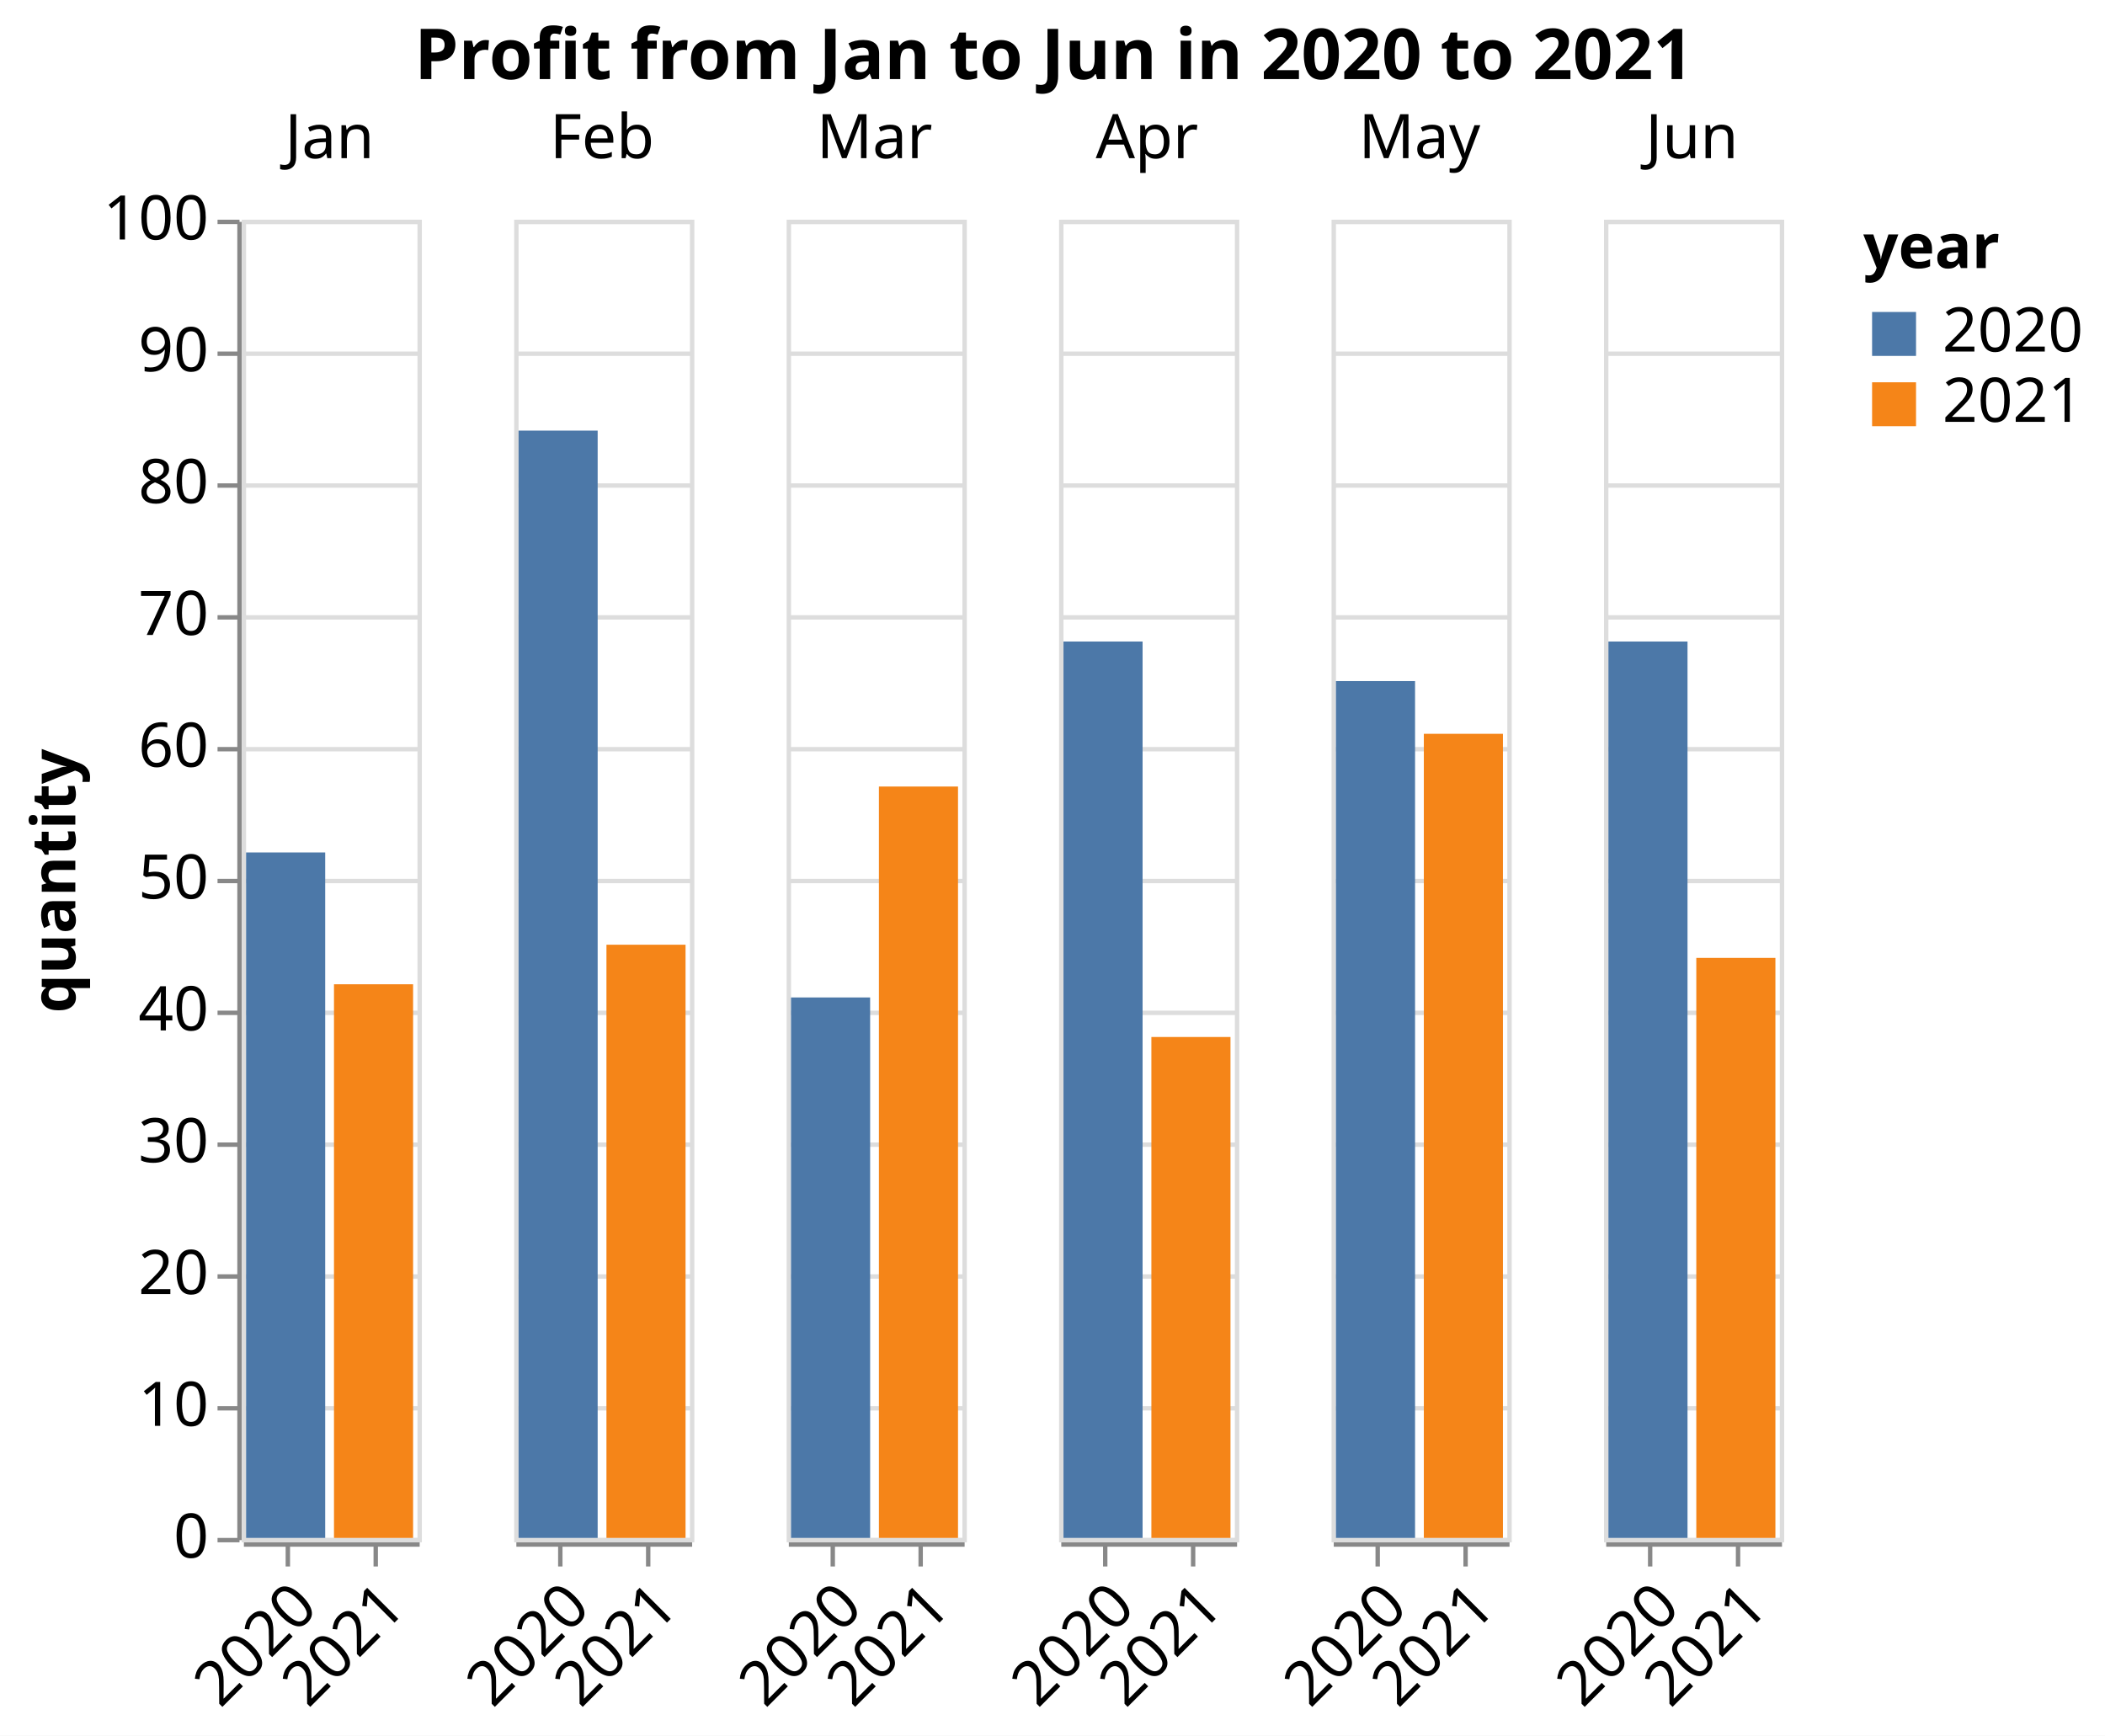
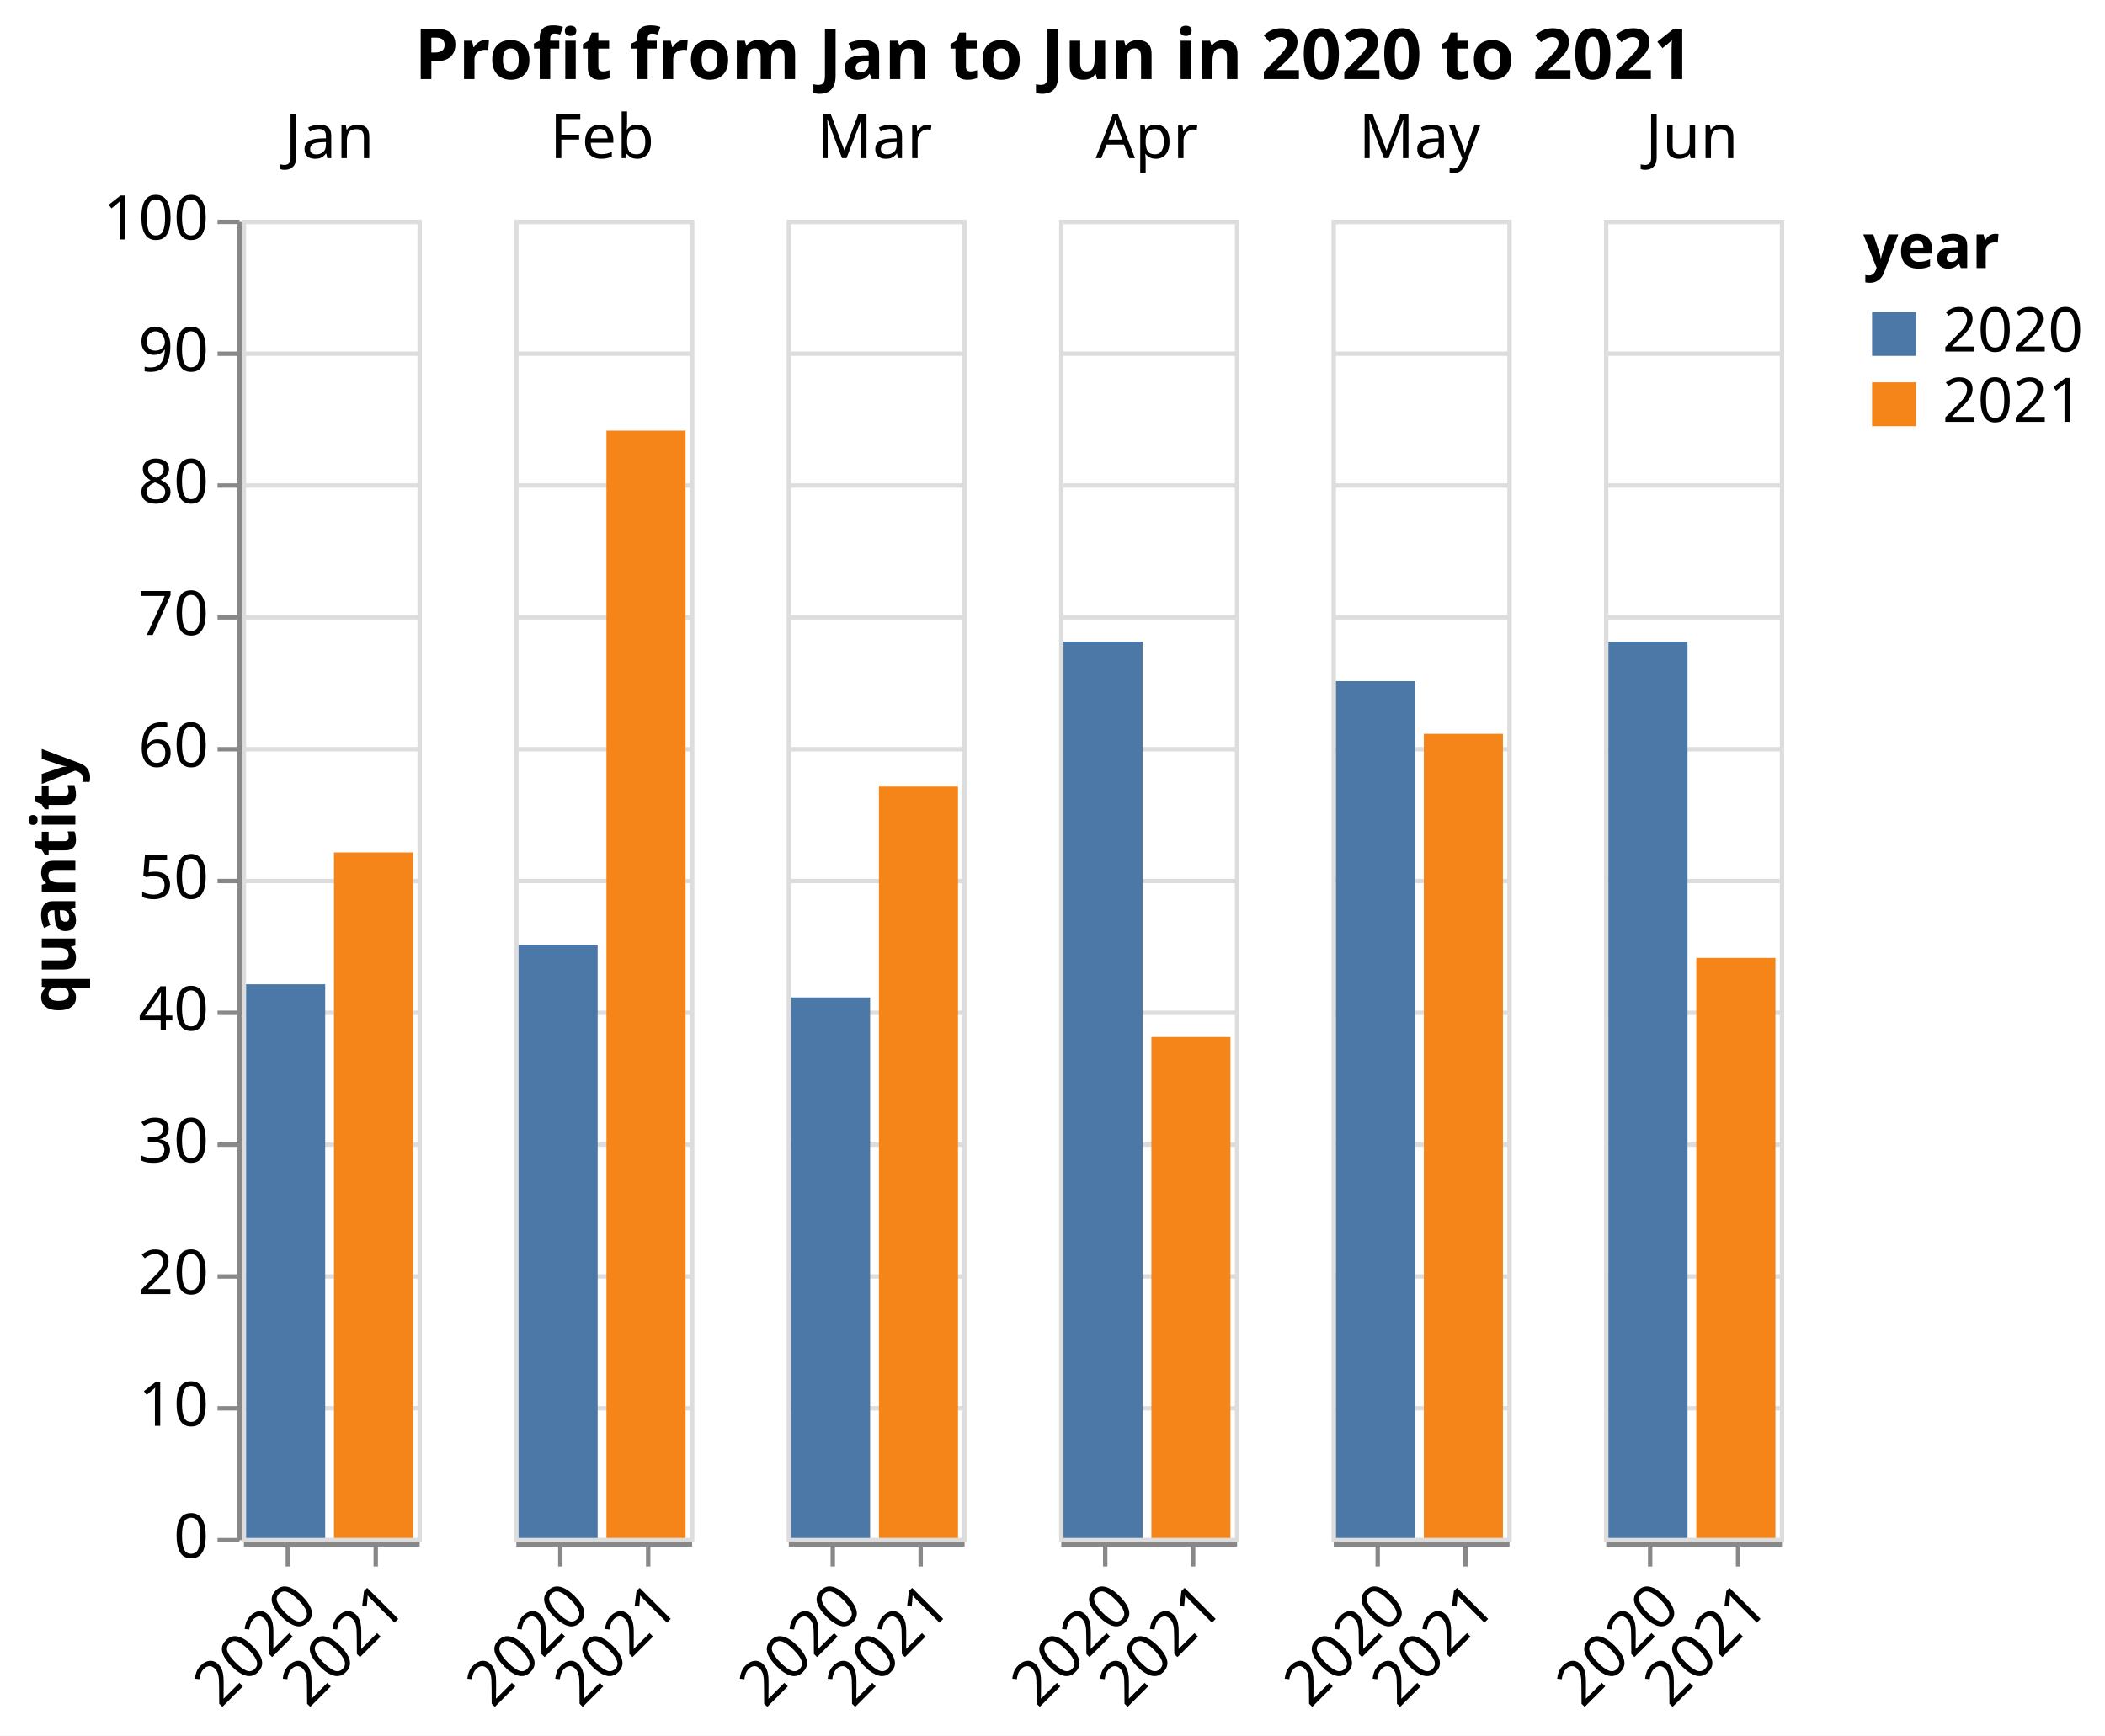
<svg xmlns="http://www.w3.org/2000/svg" version="1.1" class="marks" width="479" height="395" viewBox="0 0 479 395">
  <rect width="479" height="395" fill="white" />
  <g fill="none" stroke-miterlimit="10" transform="translate(55,50)">
    <g class="mark-group role-frame root" role="graphics-object" aria-roledescription="group mark container">
      <g transform="translate(0,0)">
        <path class="background" aria-hidden="true" d="M0,0h0v0h0Z" />
        <g>
          <g class="mark-group role-row-header row_header" role="graphics-object" aria-roledescription="group mark container">
            <g transform="translate(-1,0)">
              <path class="background" aria-hidden="true" d="M0,0h0v300h0Z" />
              <g>
                <g class="mark-group role-axis" role="graphics-symbol" aria-roledescription="axis" aria-label="Y-axis titled 'quantity' for a linear scale with values from 0 to 100">
                  <g transform="translate(0.5,0.5)">
                    <path class="background" aria-hidden="true" d="M0,0h0v0h0Z" pointer-events="none" />
                    <g>
                      <g class="mark-rule role-axis-tick" pointer-events="none">
                        <line transform="translate(0,300)" x2="-5" y2="0" stroke="#888" stroke-width="1" opacity="1" />
                        <line transform="translate(0,270)" x2="-5" y2="0" stroke="#888" stroke-width="1" opacity="1" />
                        <line transform="translate(0,240)" x2="-5" y2="0" stroke="#888" stroke-width="1" opacity="1" />
                        <line transform="translate(0,210)" x2="-5" y2="0" stroke="#888" stroke-width="1" opacity="1" />
                        <line transform="translate(0,180)" x2="-5" y2="0" stroke="#888" stroke-width="1" opacity="1" />
                        <line transform="translate(0,150)" x2="-5" y2="0" stroke="#888" stroke-width="1" opacity="1" />
                        <line transform="translate(0,120)" x2="-5" y2="0" stroke="#888" stroke-width="1" opacity="1" />
                        <line transform="translate(0,90)" x2="-5" y2="0" stroke="#888" stroke-width="1" opacity="1" />
                        <line transform="translate(0,60)" x2="-5" y2="0" stroke="#888" stroke-width="1" opacity="1" />
                        <line transform="translate(0,30)" x2="-5" y2="0" stroke="#888" stroke-width="1" opacity="1" />
                        <line transform="translate(0,0)" x2="-5" y2="0" stroke="#888" stroke-width="1" opacity="1" />
                      </g>
                      <g class="mark-text role-axis-label" pointer-events="none">
                        <text text-anchor="end" transform="translate(-7,304)" font-family="sans-serif" font-size="14px" fill="#000" opacity="1">0</text>
                        <text text-anchor="end" transform="translate(-7,274)" font-family="sans-serif" font-size="14px" fill="#000" opacity="1">10</text>
                        <text text-anchor="end" transform="translate(-7,244)" font-family="sans-serif" font-size="14px" fill="#000" opacity="1">20</text>
                        <text text-anchor="end" transform="translate(-7,214)" font-family="sans-serif" font-size="14px" fill="#000" opacity="1">30</text>
                        <text text-anchor="end" transform="translate(-7,184)" font-family="sans-serif" font-size="14px" fill="#000" opacity="1">40</text>
                        <text text-anchor="end" transform="translate(-7,154)" font-family="sans-serif" font-size="14px" fill="#000" opacity="1">50</text>
                        <text text-anchor="end" transform="translate(-7,124)" font-family="sans-serif" font-size="14px" fill="#000" opacity="1">60</text>
                        <text text-anchor="end" transform="translate(-7,94)" font-family="sans-serif" font-size="14px" fill="#000" opacity="1">70</text>
                        <text text-anchor="end" transform="translate(-7,64)" font-family="sans-serif" font-size="14px" fill="#000" opacity="1">80</text>
                        <text text-anchor="end" transform="translate(-7,34)" font-family="sans-serif" font-size="14px" fill="#000" opacity="1">90</text>
                        <text text-anchor="end" transform="translate(-7,4)" font-family="sans-serif" font-size="14px" fill="#000" opacity="1">100</text>
                      </g>
                      <g class="mark-rule role-axis-domain" pointer-events="none">
                        <line transform="translate(0,300)" x2="0" y2="-300" stroke="#888" stroke-width="1" opacity="1" />
                      </g>
                      <g class="mark-text role-axis-title" pointer-events="none">
                        <text text-anchor="middle" transform="translate(-34.3584,150) rotate(-90) translate(0,-3)" font-family="sans-serif" font-size="14px" font-weight="bold" fill="#000" opacity="1">quantity</text>
                      </g>
                    </g>
                    <path class="foreground" aria-hidden="true" d="" pointer-events="none" display="none" />
                  </g>
                </g>
              </g>
              <path class="foreground" aria-hidden="true" d="" display="none" />
            </g>
          </g>
          <g class="mark-group role-column-header column_header" role="graphics-object" aria-roledescription="group mark container">
            <g transform="translate(0,-1)">
              <path class="background" aria-hidden="true" d="M0,0h40v0h-40Z" />
              <g>
                <g class="mark-group role-title">
                  <g transform="translate(20,-24)">
                    <path class="background" aria-hidden="true" d="M0,0h0v0h0Z" pointer-events="none" />
                    <g>
                      <g class="mark-text role-title-text" role="graphics-symbol" aria-roledescription="title" aria-label="Title text 'Jan'" pointer-events="none">
                        <text text-anchor="middle" transform="translate(0,11)" font-family="sans-serif" font-size="14px" fill="#000" opacity="1">Jan</text>
                      </g>
                    </g>
                    <path class="foreground" aria-hidden="true" d="" pointer-events="none" display="none" />
                  </g>
                </g>
              </g>
              <path class="foreground" aria-hidden="true" d="" display="none" />
            </g>
            <g transform="translate(62,-1)">
              <path class="background" aria-hidden="true" d="M0,0h40v0h-40Z" />
              <g>
                <g class="mark-group role-title">
                  <g transform="translate(20,-24)">
                    <path class="background" aria-hidden="true" d="M0,0h0v0h0Z" pointer-events="none" />
                    <g>
                      <g class="mark-text role-title-text" role="graphics-symbol" aria-roledescription="title" aria-label="Title text 'Feb'" pointer-events="none">
                        <text text-anchor="middle" transform="translate(0,11)" font-family="sans-serif" font-size="14px" fill="#000" opacity="1">Feb</text>
                      </g>
                    </g>
                    <path class="foreground" aria-hidden="true" d="" pointer-events="none" display="none" />
                  </g>
                </g>
              </g>
              <path class="foreground" aria-hidden="true" d="" display="none" />
            </g>
            <g transform="translate(124,-1)">
              <path class="background" aria-hidden="true" d="M0,0h40v0h-40Z" />
              <g>
                <g class="mark-group role-title">
                  <g transform="translate(20,-24)">
                    <path class="background" aria-hidden="true" d="M0,0h0v0h0Z" pointer-events="none" />
                    <g>
                      <g class="mark-text role-title-text" role="graphics-symbol" aria-roledescription="title" aria-label="Title text 'Mar'" pointer-events="none">
                        <text text-anchor="middle" transform="translate(0,11)" font-family="sans-serif" font-size="14px" fill="#000" opacity="1">Mar</text>
                      </g>
                    </g>
                    <path class="foreground" aria-hidden="true" d="" pointer-events="none" display="none" />
                  </g>
                </g>
              </g>
              <path class="foreground" aria-hidden="true" d="" display="none" />
            </g>
            <g transform="translate(186,-1)">
              <path class="background" aria-hidden="true" d="M0,0h40v0h-40Z" />
              <g>
                <g class="mark-group role-title">
                  <g transform="translate(20,-24)">
                    <path class="background" aria-hidden="true" d="M0,0h0v0h0Z" pointer-events="none" />
                    <g>
                      <g class="mark-text role-title-text" role="graphics-symbol" aria-roledescription="title" aria-label="Title text 'Apr'" pointer-events="none">
                        <text text-anchor="middle" transform="translate(0,11)" font-family="sans-serif" font-size="14px" fill="#000" opacity="1">Apr</text>
                      </g>
                    </g>
                    <path class="foreground" aria-hidden="true" d="" pointer-events="none" display="none" />
                  </g>
                </g>
              </g>
              <path class="foreground" aria-hidden="true" d="" display="none" />
            </g>
            <g transform="translate(248,-1)">
              <path class="background" aria-hidden="true" d="M0,0h40v0h-40Z" />
              <g>
                <g class="mark-group role-title">
                  <g transform="translate(20,-24)">
                    <path class="background" aria-hidden="true" d="M0,0h0v0h0Z" pointer-events="none" />
                    <g>
                      <g class="mark-text role-title-text" role="graphics-symbol" aria-roledescription="title" aria-label="Title text 'May'" pointer-events="none">
                        <text text-anchor="middle" transform="translate(0,11)" font-family="sans-serif" font-size="14px" fill="#000" opacity="1">May</text>
                      </g>
                    </g>
                    <path class="foreground" aria-hidden="true" d="" pointer-events="none" display="none" />
                  </g>
                </g>
              </g>
              <path class="foreground" aria-hidden="true" d="" display="none" />
            </g>
            <g transform="translate(310,-1)">
              <path class="background" aria-hidden="true" d="M0,0h40v0h-40Z" />
              <g>
                <g class="mark-group role-title">
                  <g transform="translate(20,-24)">
                    <path class="background" aria-hidden="true" d="M0,0h0v0h0Z" pointer-events="none" />
                    <g>
                      <g class="mark-text role-title-text" role="graphics-symbol" aria-roledescription="title" aria-label="Title text 'Jun'" pointer-events="none">
                        <text text-anchor="middle" transform="translate(0,11)" font-family="sans-serif" font-size="14px" fill="#000" opacity="1">Jun</text>
                      </g>
                    </g>
                    <path class="foreground" aria-hidden="true" d="" pointer-events="none" display="none" />
                  </g>
                </g>
              </g>
              <path class="foreground" aria-hidden="true" d="" display="none" />
            </g>
          </g>
          <g class="mark-group role-column-footer column_footer" role="graphics-object" aria-roledescription="group mark container">
            <g transform="translate(0,301)">
              <path class="background" aria-hidden="true" d="M0,0h40v0h-40Z" />
              <g>
                <g class="mark-group role-axis" role="graphics-symbol" aria-roledescription="axis" aria-label="X-axis for a discrete scale with 2 values: 2020, 2021">
                  <g transform="translate(0.5,0.5)">
                    <path class="background" aria-hidden="true" d="M0,0h0v0h0Z" pointer-events="none" />
                    <g>
                      <g class="mark-rule role-axis-tick" pointer-events="none">
                        <line transform="translate(10,0)" x2="0" y2="5" stroke="#888" stroke-width="1" opacity="1" />
                        <line transform="translate(30,0)" x2="0" y2="5" stroke="#888" stroke-width="1" opacity="1" />
                      </g>
                      <g class="mark-text role-axis-label" pointer-events="none">
                        <text text-anchor="end" transform="translate(9.5,7) rotate(315) translate(0,11)" font-family="sans-serif" font-size="14px" fill="#000" opacity="1">2020</text>
                        <text text-anchor="end" transform="translate(29.5,7) rotate(315) translate(0,11)" font-family="sans-serif" font-size="14px" fill="#000" opacity="1">2021</text>
                      </g>
                      <g class="mark-rule role-axis-domain" pointer-events="none">
                        <line transform="translate(0,0)" x2="40" y2="0" stroke="#888" stroke-width="1" opacity="1" />
                      </g>
                    </g>
                    <path class="foreground" aria-hidden="true" d="" pointer-events="none" display="none" />
                  </g>
                </g>
              </g>
              <path class="foreground" aria-hidden="true" d="" display="none" />
            </g>
            <g transform="translate(62,301)">
              <path class="background" aria-hidden="true" d="M0,0h40v0h-40Z" />
              <g>
                <g class="mark-group role-axis" role="graphics-symbol" aria-roledescription="axis" aria-label="X-axis for a discrete scale with 2 values: 2020, 2021">
                  <g transform="translate(0.5,0.5)">
                    <path class="background" aria-hidden="true" d="M0,0h0v0h0Z" pointer-events="none" />
                    <g>
                      <g class="mark-rule role-axis-tick" pointer-events="none">
                        <line transform="translate(10,0)" x2="0" y2="5" stroke="#888" stroke-width="1" opacity="1" />
                        <line transform="translate(30,0)" x2="0" y2="5" stroke="#888" stroke-width="1" opacity="1" />
                      </g>
                      <g class="mark-text role-axis-label" pointer-events="none">
                        <text text-anchor="end" transform="translate(9.5,7) rotate(315) translate(0,11)" font-family="sans-serif" font-size="14px" fill="#000" opacity="1">2020</text>
                        <text text-anchor="end" transform="translate(29.5,7) rotate(315) translate(0,11)" font-family="sans-serif" font-size="14px" fill="#000" opacity="1">2021</text>
                      </g>
                      <g class="mark-rule role-axis-domain" pointer-events="none">
                        <line transform="translate(0,0)" x2="40" y2="0" stroke="#888" stroke-width="1" opacity="1" />
                      </g>
                    </g>
                    <path class="foreground" aria-hidden="true" d="" pointer-events="none" display="none" />
                  </g>
                </g>
              </g>
              <path class="foreground" aria-hidden="true" d="" display="none" />
            </g>
            <g transform="translate(124,301)">
              <path class="background" aria-hidden="true" d="M0,0h40v0h-40Z" />
              <g>
                <g class="mark-group role-axis" role="graphics-symbol" aria-roledescription="axis" aria-label="X-axis for a discrete scale with 2 values: 2020, 2021">
                  <g transform="translate(0.5,0.5)">
                    <path class="background" aria-hidden="true" d="M0,0h0v0h0Z" pointer-events="none" />
                    <g>
                      <g class="mark-rule role-axis-tick" pointer-events="none">
                        <line transform="translate(10,0)" x2="0" y2="5" stroke="#888" stroke-width="1" opacity="1" />
                        <line transform="translate(30,0)" x2="0" y2="5" stroke="#888" stroke-width="1" opacity="1" />
                      </g>
                      <g class="mark-text role-axis-label" pointer-events="none">
                        <text text-anchor="end" transform="translate(9.5,7) rotate(315) translate(0,11)" font-family="sans-serif" font-size="14px" fill="#000" opacity="1">2020</text>
                        <text text-anchor="end" transform="translate(29.5,7) rotate(315) translate(0,11)" font-family="sans-serif" font-size="14px" fill="#000" opacity="1">2021</text>
                      </g>
                      <g class="mark-rule role-axis-domain" pointer-events="none">
                        <line transform="translate(0,0)" x2="40" y2="0" stroke="#888" stroke-width="1" opacity="1" />
                      </g>
                    </g>
                    <path class="foreground" aria-hidden="true" d="" pointer-events="none" display="none" />
                  </g>
                </g>
              </g>
              <path class="foreground" aria-hidden="true" d="" display="none" />
            </g>
            <g transform="translate(186,301)">
              <path class="background" aria-hidden="true" d="M0,0h40v0h-40Z" />
              <g>
                <g class="mark-group role-axis" role="graphics-symbol" aria-roledescription="axis" aria-label="X-axis for a discrete scale with 2 values: 2020, 2021">
                  <g transform="translate(0.5,0.5)">
                    <path class="background" aria-hidden="true" d="M0,0h0v0h0Z" pointer-events="none" />
                    <g>
                      <g class="mark-rule role-axis-tick" pointer-events="none">
                        <line transform="translate(10,0)" x2="0" y2="5" stroke="#888" stroke-width="1" opacity="1" />
                        <line transform="translate(30,0)" x2="0" y2="5" stroke="#888" stroke-width="1" opacity="1" />
                      </g>
                      <g class="mark-text role-axis-label" pointer-events="none">
                        <text text-anchor="end" transform="translate(9.5,7) rotate(315) translate(0,11)" font-family="sans-serif" font-size="14px" fill="#000" opacity="1">2020</text>
                        <text text-anchor="end" transform="translate(29.5,7) rotate(315) translate(0,11)" font-family="sans-serif" font-size="14px" fill="#000" opacity="1">2021</text>
                      </g>
                      <g class="mark-rule role-axis-domain" pointer-events="none">
                        <line transform="translate(0,0)" x2="40" y2="0" stroke="#888" stroke-width="1" opacity="1" />
                      </g>
                    </g>
                    <path class="foreground" aria-hidden="true" d="" pointer-events="none" display="none" />
                  </g>
                </g>
              </g>
              <path class="foreground" aria-hidden="true" d="" display="none" />
            </g>
            <g transform="translate(248,301)">
              <path class="background" aria-hidden="true" d="M0,0h40v0h-40Z" />
              <g>
                <g class="mark-group role-axis" role="graphics-symbol" aria-roledescription="axis" aria-label="X-axis for a discrete scale with 2 values: 2020, 2021">
                  <g transform="translate(0.5,0.5)">
                    <path class="background" aria-hidden="true" d="M0,0h0v0h0Z" pointer-events="none" />
                    <g>
                      <g class="mark-rule role-axis-tick" pointer-events="none">
                        <line transform="translate(10,0)" x2="0" y2="5" stroke="#888" stroke-width="1" opacity="1" />
                        <line transform="translate(30,0)" x2="0" y2="5" stroke="#888" stroke-width="1" opacity="1" />
                      </g>
                      <g class="mark-text role-axis-label" pointer-events="none">
                        <text text-anchor="end" transform="translate(9.5,7) rotate(315) translate(0,11)" font-family="sans-serif" font-size="14px" fill="#000" opacity="1">2020</text>
                        <text text-anchor="end" transform="translate(29.5,7) rotate(315) translate(0,11)" font-family="sans-serif" font-size="14px" fill="#000" opacity="1">2021</text>
                      </g>
                      <g class="mark-rule role-axis-domain" pointer-events="none">
                        <line transform="translate(0,0)" x2="40" y2="0" stroke="#888" stroke-width="1" opacity="1" />
                      </g>
                    </g>
                    <path class="foreground" aria-hidden="true" d="" pointer-events="none" display="none" />
                  </g>
                </g>
              </g>
              <path class="foreground" aria-hidden="true" d="" display="none" />
            </g>
            <g transform="translate(310,301)">
              <path class="background" aria-hidden="true" d="M0,0h40v0h-40Z" />
              <g>
                <g class="mark-group role-axis" role="graphics-symbol" aria-roledescription="axis" aria-label="X-axis for a discrete scale with 2 values: 2020, 2021">
                  <g transform="translate(0.5,0.5)">
                    <path class="background" aria-hidden="true" d="M0,0h0v0h0Z" pointer-events="none" />
                    <g>
                      <g class="mark-rule role-axis-tick" pointer-events="none">
                        <line transform="translate(10,0)" x2="0" y2="5" stroke="#888" stroke-width="1" opacity="1" />
                        <line transform="translate(30,0)" x2="0" y2="5" stroke="#888" stroke-width="1" opacity="1" />
                      </g>
                      <g class="mark-text role-axis-label" pointer-events="none">
                        <text text-anchor="end" transform="translate(9.5,7) rotate(315) translate(0,11)" font-family="sans-serif" font-size="14px" fill="#000" opacity="1">2020</text>
                        <text text-anchor="end" transform="translate(29.5,7) rotate(315) translate(0,11)" font-family="sans-serif" font-size="14px" fill="#000" opacity="1">2021</text>
                      </g>
                      <g class="mark-rule role-axis-domain" pointer-events="none">
                        <line transform="translate(0,0)" x2="40" y2="0" stroke="#888" stroke-width="1" opacity="1" />
                      </g>
                    </g>
                    <path class="foreground" aria-hidden="true" d="" pointer-events="none" display="none" />
                  </g>
                </g>
              </g>
              <path class="foreground" aria-hidden="true" d="" display="none" />
            </g>
          </g>
          <g class="mark-group role-scope cell" role="graphics-object" aria-roledescription="group mark container">
            <g transform="translate(0,0)">
              <path class="background" aria-hidden="true" d="M0.5,0.5h40v300h-40Z" stroke="#ddd" />
              <g>
                <g class="mark-group role-axis" aria-hidden="true">
                  <g transform="translate(0.5,0.5)">
                    <path class="background" aria-hidden="true" d="M0,0h0v0h0Z" pointer-events="none" />
                    <g>
                      <g class="mark-rule role-axis-grid" pointer-events="none">
                        <line transform="translate(0,300)" x2="40" y2="0" stroke="#ddd" stroke-width="1" opacity="1" />
                        <line transform="translate(0,270)" x2="40" y2="0" stroke="#ddd" stroke-width="1" opacity="1" />
                        <line transform="translate(0,240)" x2="40" y2="0" stroke="#ddd" stroke-width="1" opacity="1" />
                        <line transform="translate(0,210)" x2="40" y2="0" stroke="#ddd" stroke-width="1" opacity="1" />
                        <line transform="translate(0,180)" x2="40" y2="0" stroke="#ddd" stroke-width="1" opacity="1" />
                        <line transform="translate(0,150)" x2="40" y2="0" stroke="#ddd" stroke-width="1" opacity="1" />
                        <line transform="translate(0,120)" x2="40" y2="0" stroke="#ddd" stroke-width="1" opacity="1" />
                        <line transform="translate(0,90)" x2="40" y2="0" stroke="#ddd" stroke-width="1" opacity="1" />
                        <line transform="translate(0,60)" x2="40" y2="0" stroke="#ddd" stroke-width="1" opacity="1" />
                        <line transform="translate(0,30)" x2="40" y2="0" stroke="#ddd" stroke-width="1" opacity="1" />
                        <line transform="translate(0,0)" x2="40" y2="0" stroke="#ddd" stroke-width="1" opacity="1" />
                      </g>
                    </g>
                    <path class="foreground" aria-hidden="true" d="" pointer-events="none" display="none" />
                  </g>
                </g>
                <g class="mark-rect role-mark child_marks" role="graphics-object" aria-roledescription="rect mark container">
-                   <path aria-label="year: 2020; quantity: 52" role="graphics-symbol" aria-roledescription="bar" d="M1,144h18v156h-18Z" fill="#4c78a8" />
-                   <path aria-label="year: 2021; quantity: 42" role="graphics-symbol" aria-roledescription="bar" d="M21,174h18v126h-18Z" fill="#f58518" />
+                   <path aria-label="year: 2020; quantity: 42" role="graphics-symbol" aria-roledescription="bar" d="M1,174h18v126h-18Z" fill="#4c78a8" />
+                   <path aria-label="year: 2021; quantity: 52" role="graphics-symbol" aria-roledescription="bar" d="M21,144h18v156h-18Z" fill="#f58518" />
                </g>
              </g>
              <path class="foreground" aria-hidden="true" d="" display="none" />
            </g>
            <g transform="translate(62,0)">
              <path class="background" aria-hidden="true" d="M0.5,0.5h40v300h-40Z" stroke="#ddd" />
              <g>
                <g class="mark-group role-axis" aria-hidden="true">
                  <g transform="translate(0.5,0.5)">
                    <path class="background" aria-hidden="true" d="M0,0h0v0h0Z" pointer-events="none" />
                    <g>
                      <g class="mark-rule role-axis-grid" pointer-events="none">
                        <line transform="translate(0,300)" x2="40" y2="0" stroke="#ddd" stroke-width="1" opacity="1" />
                        <line transform="translate(0,270)" x2="40" y2="0" stroke="#ddd" stroke-width="1" opacity="1" />
                        <line transform="translate(0,240)" x2="40" y2="0" stroke="#ddd" stroke-width="1" opacity="1" />
                        <line transform="translate(0,210)" x2="40" y2="0" stroke="#ddd" stroke-width="1" opacity="1" />
                        <line transform="translate(0,180)" x2="40" y2="0" stroke="#ddd" stroke-width="1" opacity="1" />
                        <line transform="translate(0,150)" x2="40" y2="0" stroke="#ddd" stroke-width="1" opacity="1" />
                        <line transform="translate(0,120)" x2="40" y2="0" stroke="#ddd" stroke-width="1" opacity="1" />
                        <line transform="translate(0,90)" x2="40" y2="0" stroke="#ddd" stroke-width="1" opacity="1" />
                        <line transform="translate(0,60)" x2="40" y2="0" stroke="#ddd" stroke-width="1" opacity="1" />
                        <line transform="translate(0,30)" x2="40" y2="0" stroke="#ddd" stroke-width="1" opacity="1" />
                        <line transform="translate(0,0)" x2="40" y2="0" stroke="#ddd" stroke-width="1" opacity="1" />
                      </g>
                    </g>
                    <path class="foreground" aria-hidden="true" d="" pointer-events="none" display="none" />
                  </g>
                </g>
                <g class="mark-rect role-mark child_marks" role="graphics-object" aria-roledescription="rect mark container">
-                   <path aria-label="year: 2020; quantity: 84" role="graphics-symbol" aria-roledescription="bar" d="M1,48h18v252h-18Z" fill="#4c78a8" />
-                   <path aria-label="year: 2021; quantity: 45" role="graphics-symbol" aria-roledescription="bar" d="M21,165h18v135h-18Z" fill="#f58518" />
+                   <path aria-label="year: 2020; quantity: 45" role="graphics-symbol" aria-roledescription="bar" d="M1,165h18v135h-18Z" fill="#4c78a8" />
+                   <path aria-label="year: 2021; quantity: 84" role="graphics-symbol" aria-roledescription="bar" d="M21,48h18v252h-18Z" fill="#f58518" />
                </g>
              </g>
              <path class="foreground" aria-hidden="true" d="" display="none" />
            </g>
            <g transform="translate(124,0)">
              <path class="background" aria-hidden="true" d="M0.5,0.5h40v300h-40Z" stroke="#ddd" />
              <g>
                <g class="mark-group role-axis" aria-hidden="true">
                  <g transform="translate(0.5,0.5)">
                    <path class="background" aria-hidden="true" d="M0,0h0v0h0Z" pointer-events="none" />
                    <g>
                      <g class="mark-rule role-axis-grid" pointer-events="none">
                        <line transform="translate(0,300)" x2="40" y2="0" stroke="#ddd" stroke-width="1" opacity="1" />
                        <line transform="translate(0,270)" x2="40" y2="0" stroke="#ddd" stroke-width="1" opacity="1" />
                        <line transform="translate(0,240)" x2="40" y2="0" stroke="#ddd" stroke-width="1" opacity="1" />
                        <line transform="translate(0,210)" x2="40" y2="0" stroke="#ddd" stroke-width="1" opacity="1" />
                        <line transform="translate(0,180)" x2="40" y2="0" stroke="#ddd" stroke-width="1" opacity="1" />
                        <line transform="translate(0,150)" x2="40" y2="0" stroke="#ddd" stroke-width="1" opacity="1" />
                        <line transform="translate(0,120)" x2="40" y2="0" stroke="#ddd" stroke-width="1" opacity="1" />
                        <line transform="translate(0,90)" x2="40" y2="0" stroke="#ddd" stroke-width="1" opacity="1" />
                        <line transform="translate(0,60)" x2="40" y2="0" stroke="#ddd" stroke-width="1" opacity="1" />
                        <line transform="translate(0,30)" x2="40" y2="0" stroke="#ddd" stroke-width="1" opacity="1" />
                        <line transform="translate(0,0)" x2="40" y2="0" stroke="#ddd" stroke-width="1" opacity="1" />
                      </g>
                    </g>
                    <path class="foreground" aria-hidden="true" d="" pointer-events="none" display="none" />
                  </g>
                </g>
                <g class="mark-rect role-mark child_marks" role="graphics-object" aria-roledescription="rect mark container">
                  <path aria-label="year: 2020; quantity: 41" role="graphics-symbol" aria-roledescription="bar" d="M1,177h18v123h-18Z" fill="#4c78a8" />
                  <path aria-label="year: 2021; quantity: 57" role="graphics-symbol" aria-roledescription="bar" d="M21,129h18v171h-18Z" fill="#f58518" />
                </g>
              </g>
              <path class="foreground" aria-hidden="true" d="" display="none" />
            </g>
            <g transform="translate(186,0)">
              <path class="background" aria-hidden="true" d="M0.5,0.5h40v300h-40Z" stroke="#ddd" />
              <g>
                <g class="mark-group role-axis" aria-hidden="true">
                  <g transform="translate(0.5,0.5)">
                    <path class="background" aria-hidden="true" d="M0,0h0v0h0Z" pointer-events="none" />
                    <g>
                      <g class="mark-rule role-axis-grid" pointer-events="none">
                        <line transform="translate(0,300)" x2="40" y2="0" stroke="#ddd" stroke-width="1" opacity="1" />
                        <line transform="translate(0,270)" x2="40" y2="0" stroke="#ddd" stroke-width="1" opacity="1" />
                        <line transform="translate(0,240)" x2="40" y2="0" stroke="#ddd" stroke-width="1" opacity="1" />
                        <line transform="translate(0,210)" x2="40" y2="0" stroke="#ddd" stroke-width="1" opacity="1" />
                        <line transform="translate(0,180)" x2="40" y2="0" stroke="#ddd" stroke-width="1" opacity="1" />
                        <line transform="translate(0,150)" x2="40" y2="0" stroke="#ddd" stroke-width="1" opacity="1" />
                        <line transform="translate(0,120)" x2="40" y2="0" stroke="#ddd" stroke-width="1" opacity="1" />
                        <line transform="translate(0,90)" x2="40" y2="0" stroke="#ddd" stroke-width="1" opacity="1" />
                        <line transform="translate(0,60)" x2="40" y2="0" stroke="#ddd" stroke-width="1" opacity="1" />
                        <line transform="translate(0,30)" x2="40" y2="0" stroke="#ddd" stroke-width="1" opacity="1" />
                        <line transform="translate(0,0)" x2="40" y2="0" stroke="#ddd" stroke-width="1" opacity="1" />
                      </g>
                    </g>
                    <path class="foreground" aria-hidden="true" d="" pointer-events="none" display="none" />
                  </g>
                </g>
                <g class="mark-rect role-mark child_marks" role="graphics-object" aria-roledescription="rect mark container">
                  <path aria-label="year: 2020; quantity: 68" role="graphics-symbol" aria-roledescription="bar" d="M1,96h18v204h-18Z" fill="#4c78a8" />
                  <path aria-label="year: 2021; quantity: 38" role="graphics-symbol" aria-roledescription="bar" d="M21,186h18v114h-18Z" fill="#f58518" />
                </g>
              </g>
              <path class="foreground" aria-hidden="true" d="" display="none" />
            </g>
            <g transform="translate(248,0)">
              <path class="background" aria-hidden="true" d="M0.5,0.5h40v300h-40Z" stroke="#ddd" />
              <g>
                <g class="mark-group role-axis" aria-hidden="true">
                  <g transform="translate(0.5,0.5)">
                    <path class="background" aria-hidden="true" d="M0,0h0v0h0Z" pointer-events="none" />
                    <g>
                      <g class="mark-rule role-axis-grid" pointer-events="none">
                        <line transform="translate(0,300)" x2="40" y2="0" stroke="#ddd" stroke-width="1" opacity="1" />
                        <line transform="translate(0,270)" x2="40" y2="0" stroke="#ddd" stroke-width="1" opacity="1" />
                        <line transform="translate(0,240)" x2="40" y2="0" stroke="#ddd" stroke-width="1" opacity="1" />
                        <line transform="translate(0,210)" x2="40" y2="0" stroke="#ddd" stroke-width="1" opacity="1" />
                        <line transform="translate(0,180)" x2="40" y2="0" stroke="#ddd" stroke-width="1" opacity="1" />
                        <line transform="translate(0,150)" x2="40" y2="0" stroke="#ddd" stroke-width="1" opacity="1" />
                        <line transform="translate(0,120)" x2="40" y2="0" stroke="#ddd" stroke-width="1" opacity="1" />
                        <line transform="translate(0,90)" x2="40" y2="0" stroke="#ddd" stroke-width="1" opacity="1" />
                        <line transform="translate(0,60)" x2="40" y2="0" stroke="#ddd" stroke-width="1" opacity="1" />
                        <line transform="translate(0,30)" x2="40" y2="0" stroke="#ddd" stroke-width="1" opacity="1" />
                        <line transform="translate(0,0)" x2="40" y2="0" stroke="#ddd" stroke-width="1" opacity="1" />
                      </g>
                    </g>
                    <path class="foreground" aria-hidden="true" d="" pointer-events="none" display="none" />
                  </g>
                </g>
                <g class="mark-rect role-mark child_marks" role="graphics-object" aria-roledescription="rect mark container">
                  <path aria-label="year: 2020; quantity: 65" role="graphics-symbol" aria-roledescription="bar" d="M1,105h18v195h-18Z" fill="#4c78a8" />
                  <path aria-label="year: 2021; quantity: 61" role="graphics-symbol" aria-roledescription="bar" d="M21,117h18v183h-18Z" fill="#f58518" />
                </g>
              </g>
              <path class="foreground" aria-hidden="true" d="" display="none" />
            </g>
            <g transform="translate(310,0)">
              <path class="background" aria-hidden="true" d="M0.5,0.5h40v300h-40Z" stroke="#ddd" />
              <g>
                <g class="mark-group role-axis" aria-hidden="true">
                  <g transform="translate(0.5,0.5)">
                    <path class="background" aria-hidden="true" d="M0,0h0v0h0Z" pointer-events="none" />
                    <g>
                      <g class="mark-rule role-axis-grid" pointer-events="none">
                        <line transform="translate(0,300)" x2="40" y2="0" stroke="#ddd" stroke-width="1" opacity="1" />
                        <line transform="translate(0,270)" x2="40" y2="0" stroke="#ddd" stroke-width="1" opacity="1" />
                        <line transform="translate(0,240)" x2="40" y2="0" stroke="#ddd" stroke-width="1" opacity="1" />
                        <line transform="translate(0,210)" x2="40" y2="0" stroke="#ddd" stroke-width="1" opacity="1" />
                        <line transform="translate(0,180)" x2="40" y2="0" stroke="#ddd" stroke-width="1" opacity="1" />
                        <line transform="translate(0,150)" x2="40" y2="0" stroke="#ddd" stroke-width="1" opacity="1" />
                        <line transform="translate(0,120)" x2="40" y2="0" stroke="#ddd" stroke-width="1" opacity="1" />
                        <line transform="translate(0,90)" x2="40" y2="0" stroke="#ddd" stroke-width="1" opacity="1" />
                        <line transform="translate(0,60)" x2="40" y2="0" stroke="#ddd" stroke-width="1" opacity="1" />
                        <line transform="translate(0,30)" x2="40" y2="0" stroke="#ddd" stroke-width="1" opacity="1" />
                        <line transform="translate(0,0)" x2="40" y2="0" stroke="#ddd" stroke-width="1" opacity="1" />
                      </g>
                    </g>
                    <path class="foreground" aria-hidden="true" d="" pointer-events="none" display="none" />
                  </g>
                </g>
                <g class="mark-rect role-mark child_marks" role="graphics-object" aria-roledescription="rect mark container">
                  <path aria-label="year: 2020; quantity: 68" role="graphics-symbol" aria-roledescription="bar" d="M1,96h18v204h-18Z" fill="#4c78a8" />
                  <path aria-label="year: 2021; quantity: 44" role="graphics-symbol" aria-roledescription="bar" d="M21,168h18v132h-18Z" fill="#f58518" />
                </g>
              </g>
              <path class="foreground" aria-hidden="true" d="" display="none" />
            </g>
          </g>
          <g class="mark-group role-legend" role="graphics-symbol" aria-roledescription="legend" aria-label="Symbol legend titled 'year' for fill color with 2 values: 2020, 2021">
            <g transform="translate(369,0)">
              <path class="background" aria-hidden="true" d="M0,0h50v49h-50Z" pointer-events="none" />
              <g>
                <g class="mark-group role-legend-entry">
                  <g transform="translate(0,19)">
                    <path class="background" aria-hidden="true" d="M0,0h0v0h0Z" pointer-events="none" />
                    <g>
                      <g class="mark-group role-scope" role="graphics-object" aria-roledescription="group mark container">
                        <g transform="translate(0,0)">
                          <path class="background" aria-hidden="true" d="M0,0h49.145v14h-49.145Z" pointer-events="none" opacity="1" />
                          <g>
                            <g class="mark-symbol role-legend-symbol" pointer-events="none">
                              <path transform="translate(7,7)" d="M-5,-5h10v10h-10Z" fill="#4c78a8" stroke-width="1.5" opacity="1" />
                            </g>
                            <g class="mark-text role-legend-label" pointer-events="none">
                              <text text-anchor="start" transform="translate(18,11)" font-family="sans-serif" font-size="14px" fill="#000" opacity="1">2020</text>
                            </g>
                          </g>
                          <path class="foreground" aria-hidden="true" d="" pointer-events="none" display="none" />
                        </g>
                        <g transform="translate(0,16)">
                          <path class="background" aria-hidden="true" d="M0,0h49.145v14h-49.145Z" pointer-events="none" opacity="1" />
                          <g>
                            <g class="mark-symbol role-legend-symbol" pointer-events="none">
                              <path transform="translate(7,7)" d="M-5,-5h10v10h-10Z" fill="#f58518" stroke-width="1.5" opacity="1" />
                            </g>
                            <g class="mark-text role-legend-label" pointer-events="none">
                              <text text-anchor="start" transform="translate(18,11)" font-family="sans-serif" font-size="14px" fill="#000" opacity="1">2021</text>
                            </g>
                          </g>
                          <path class="foreground" aria-hidden="true" d="" pointer-events="none" display="none" />
                        </g>
                      </g>
                    </g>
                    <path class="foreground" aria-hidden="true" d="" pointer-events="none" display="none" />
                  </g>
                </g>
                <g class="mark-text role-legend-title" pointer-events="none">
                  <text text-anchor="start" transform="translate(0,11)" font-family="sans-serif" font-size="14px" font-weight="bold" fill="#000" opacity="1">year</text>
                </g>
              </g>
              <path class="foreground" aria-hidden="true" d="" pointer-events="none" display="none" />
            </g>
          </g>
          <g class="mark-group role-title">
            <g transform="translate(184.8208,-45)">
              <path class="background" aria-hidden="true" d="M0,0h0v0h0Z" pointer-events="none" />
              <g>
                <g class="mark-text role-title-text" role="graphics-symbol" aria-roledescription="title" aria-label="Title text 'Profit from Jan to Jun in 2020 to 2021'" pointer-events="none">
                  <text text-anchor="middle" transform="translate(0,13)" font-family="sans-serif" font-size="16px" font-weight="bold" fill="#000" opacity="1">Profit from Jan to Jun in 2020 to 2021</text>
                </g>
              </g>
              <path class="foreground" aria-hidden="true" d="" pointer-events="none" display="none" />
            </g>
          </g>
        </g>
        <path class="foreground" aria-hidden="true" d="" display="none" />
      </g>
    </g>
  </g>
</svg>
